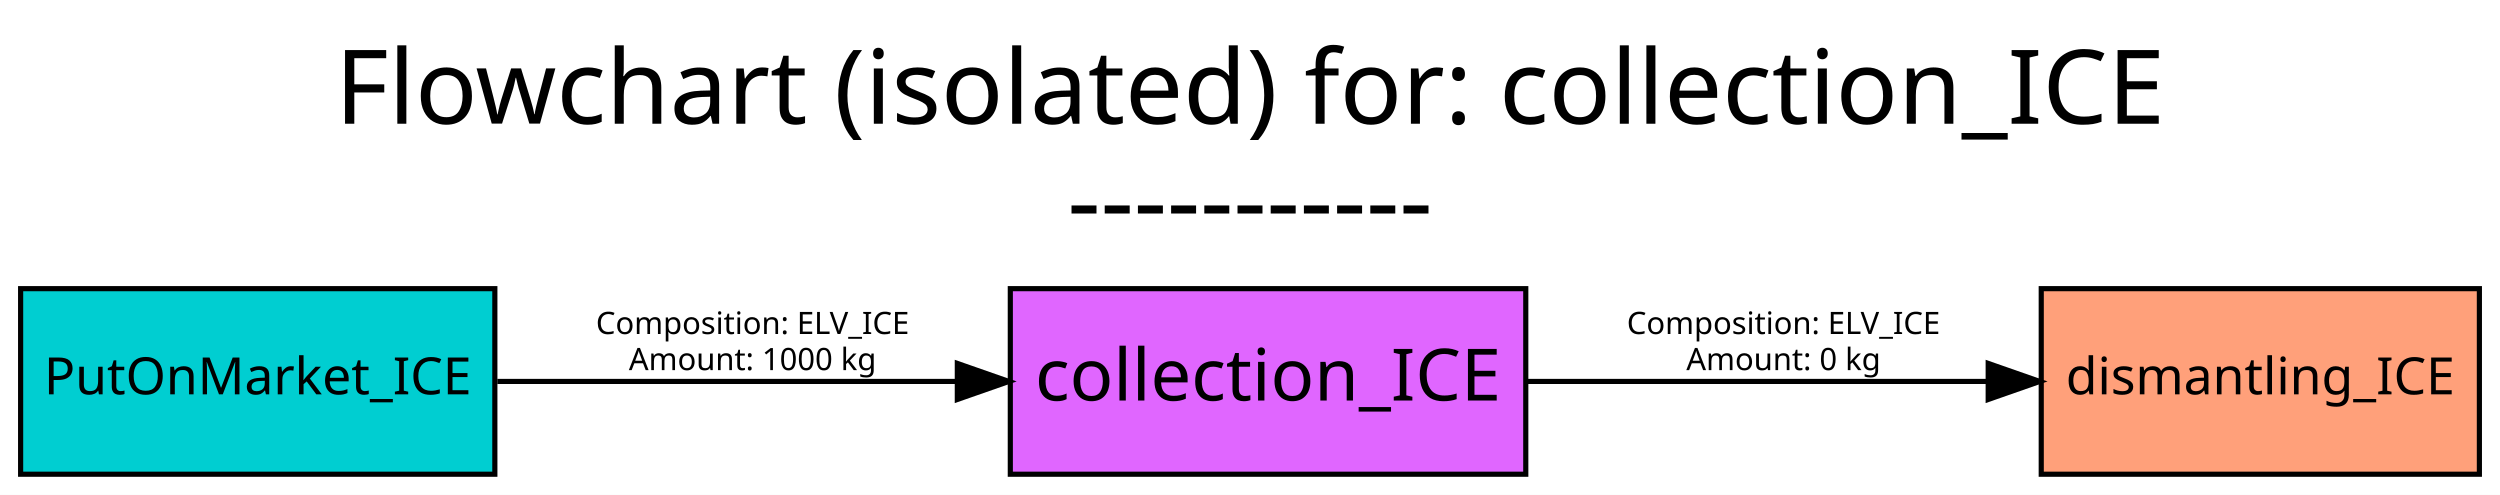
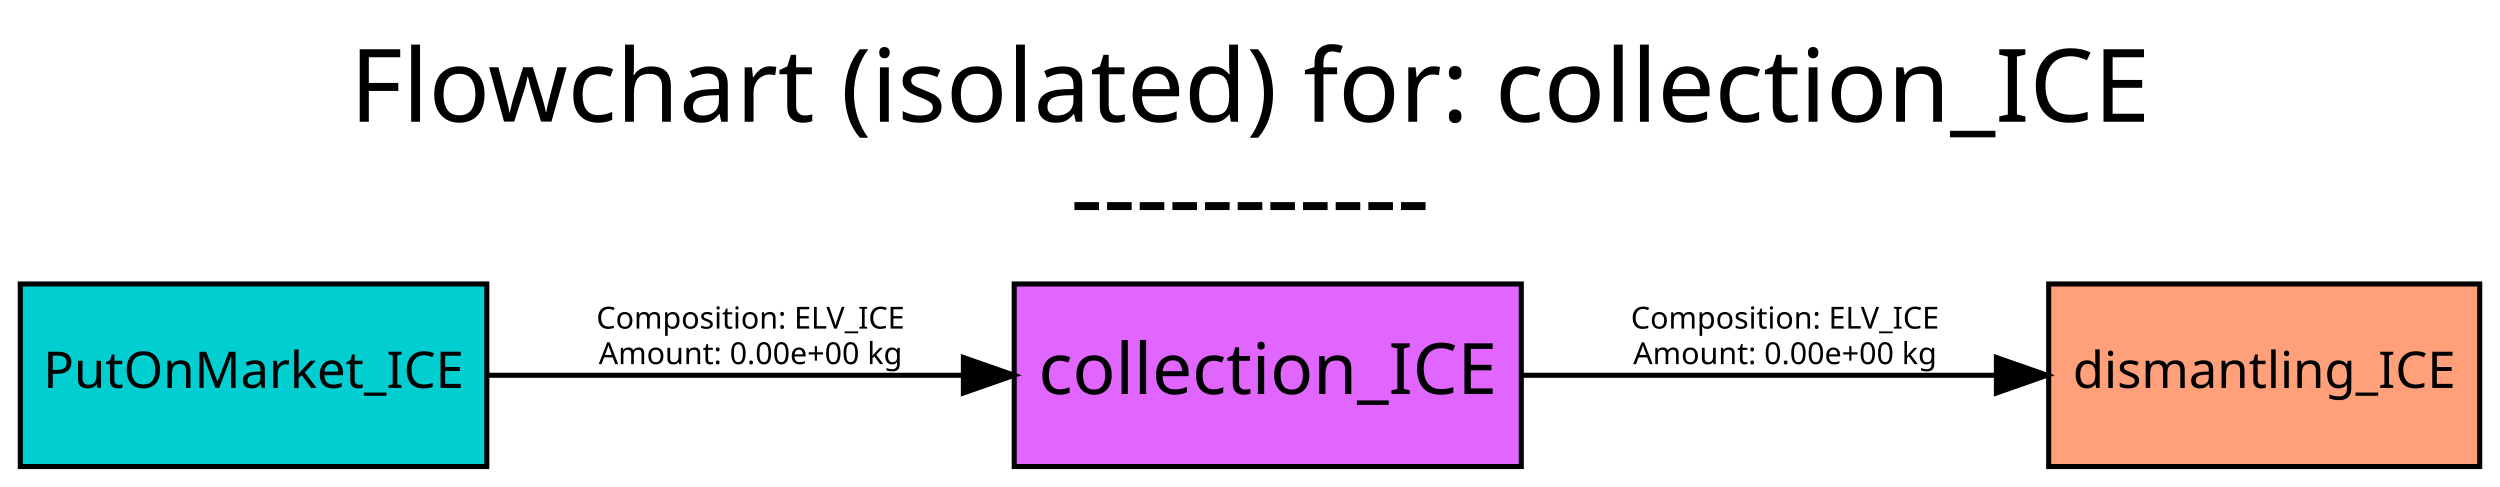
- <svg xmlns="http://www.w3.org/2000/svg" width="485pt" height="96pt" viewBox="0.00 0.00 485.00 96.00">
+ <svg xmlns="http://www.w3.org/2000/svg" width="493pt" height="96pt" viewBox="0.00 0.00 493.00 96.00">
  <g id="graph0" class="graph" transform="scale(1 1) rotate(0) translate(4 92)">
-     <polygon fill="white" stroke="transparent" points="-4,4 -4,-92 481,-92 481,4 -4,4" />
-     <text text-anchor="middle" x="238.5" y="-68" font-family="Cabin" font-size="20.00">Flowchart (isolated) for: collection_ICE</text>
-     <text text-anchor="middle" x="238.5" y="-46" font-family="Cabin" font-size="20.00">-----------</text>
+     <polygon fill="white" stroke="transparent" points="-4,4 -4,-92 489,-92 489,4 -4,4" />
+     <text text-anchor="middle" x="242.5" y="-68" font-family="Cabin" font-size="20.00">Flowchart (isolated) for: collection_ICE</text>
+     <text text-anchor="middle" x="242.5" y="-46" font-family="Cabin" font-size="20.00">-----------</text>
    <g id="node1" class="node">
-       <polygon fill="#e066ff" stroke="black" points="292,-36 192,-36 192,0 292,0 292,-36" />
-       <text text-anchor="middle" x="242" y="-14.3" font-family="Cabin" font-size="14.00">collection_ICE</text>
+       <polygon fill="#e066ff" stroke="black" points="296,-36 196,-36 196,0 296,0 296,-36" />
+       <text text-anchor="middle" x="246" y="-14.3" font-family="Cabin" font-size="14.00">collection_ICE</text>
    </g>
    <g id="node3" class="node">
-       <polygon fill="#ffa07a" stroke="black" points="477,-36 392,-36 392,0 477,0 477,-36" />
-       <text text-anchor="middle" x="434.5" y="-15.5" font-family="Cabin" font-size="10.00">dismantling_ICE</text>
+       <polygon fill="#ffa07a" stroke="black" points="485,-36 400,-36 400,0 485,0 485,-36" />
+       <text text-anchor="middle" x="442.5" y="-15.5" font-family="Cabin" font-size="10.00">dismantling_ICE</text>
    </g>
    <g id="edge2" class="edge">
-       <path fill="none" stroke="black" d="M292.06,-18C319.43,-18 353.51,-18 381.37,-18" />
-       <polygon fill="black" stroke="black" points="381.71,-21.5 391.71,-18 381.71,-14.5 381.71,-21.5" />
-       <text text-anchor="middle" x="342" y="-27.2" font-family="Cabin" font-size="6.00">Composition: ELV_ICE</text>
-       <text text-anchor="middle" x="342" y="-20.2" font-family="Cabin" font-size="6.00">Amount: 0 kg</text>
+       <path fill="none" stroke="black" d="M296.08,-18C324.55,-18 360.38,-18 389.35,-18" />
+       <polygon fill="black" stroke="black" points="389.69,-21.5 399.69,-18 389.69,-14.5 389.69,-21.5" />
+       <text text-anchor="middle" x="348" y="-27.2" font-family="Cabin" font-size="6.00">Composition: ELV_ICE</text>
+       <text text-anchor="middle" x="348" y="-20.2" font-family="Cabin" font-size="6.00">Amount: 0.00e+00 kg</text>
    </g>
    <g id="node2" class="node">
      <polygon fill="darkturquoise" stroke="black" points="92,-36 0,-36 0,0 92,0 92,-36" />
      <text text-anchor="middle" x="46" y="-15.5" font-family="Cabin" font-size="10.00">PutOnMarket_ICE</text>
    </g>
    <g id="edge1" class="edge">
-       <path fill="none" stroke="black" d="M92.48,-18C119.02,-18 152.79,-18 181.43,-18" />
-       <polygon fill="black" stroke="black" points="181.72,-21.5 191.72,-18 181.72,-14.5 181.72,-21.5" />
-       <text text-anchor="middle" x="142" y="-27.2" font-family="Cabin" font-size="6.00">Composition: ELV_ICE</text>
-       <text text-anchor="middle" x="142" y="-20.2" font-family="Cabin" font-size="6.00">Amount: 1000 kg</text>
+       <path fill="none" stroke="black" d="M92.43,-18C120.1,-18 155.77,-18 185.67,-18" />
+       <polygon fill="black" stroke="black" points="185.98,-21.5 195.98,-18 185.98,-14.5 185.98,-21.5" />
+       <text text-anchor="middle" x="144" y="-27.2" font-family="Cabin" font-size="6.00">Composition: ELV_ICE</text>
+       <text text-anchor="middle" x="144" y="-20.2" font-family="Cabin" font-size="6.00">Amount: 0.00e+00 kg</text>
    </g>
  </g>
</svg>
